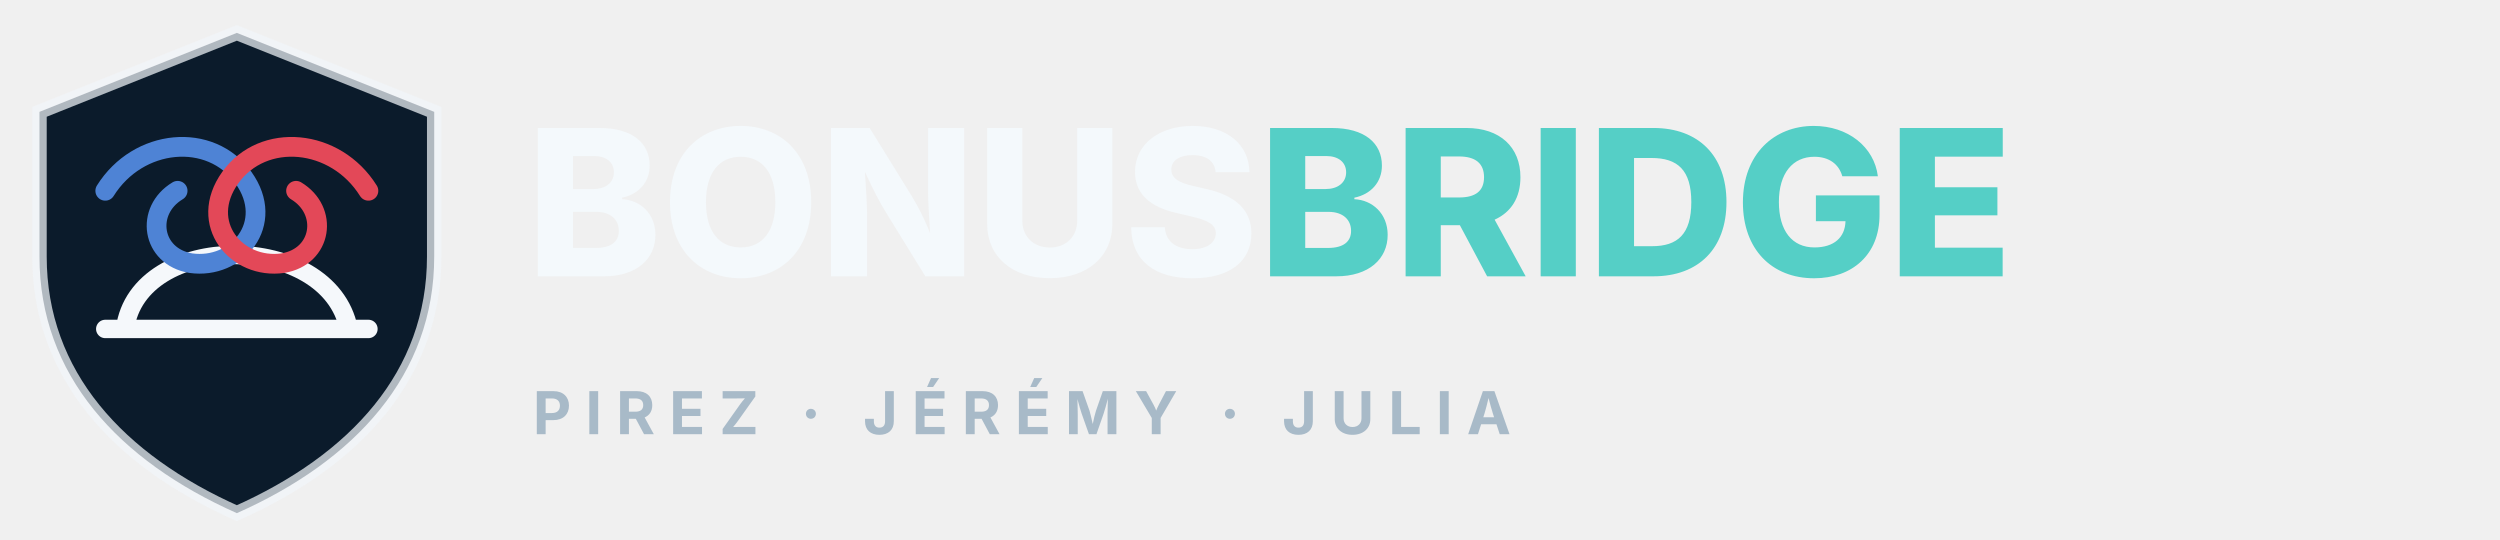
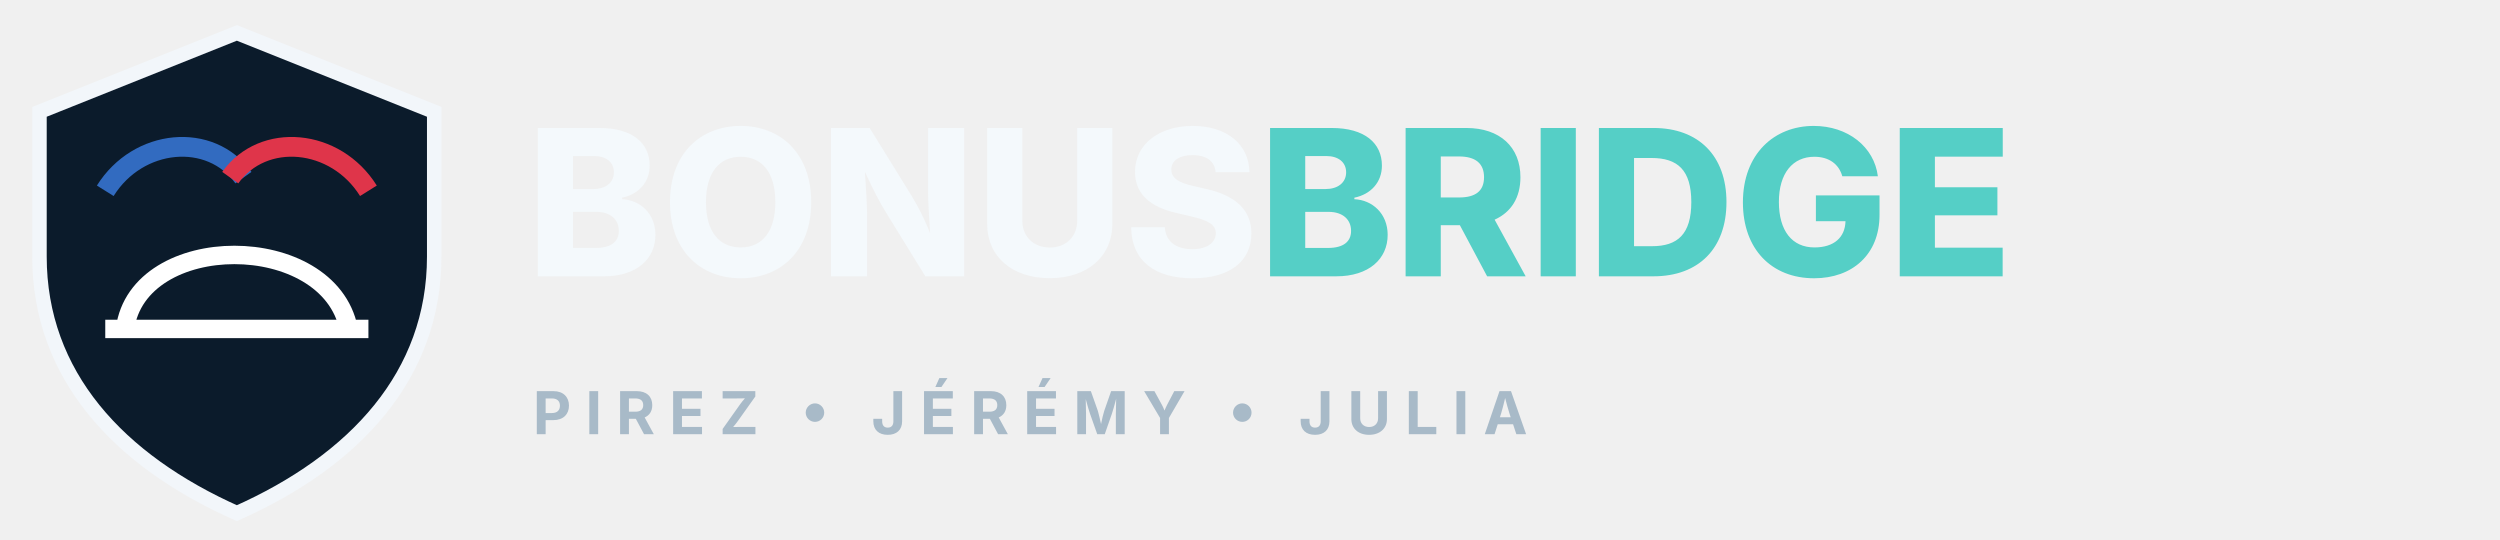
<svg xmlns="http://www.w3.org/2000/svg" viewBox="0 0 380 82" role="img" aria-labelledby="title desc">
  <g transform="translate(2 4)">
-     <path d="M34 1 64 13v22c0 18-12 31-30 39C16 66 4 53 4 35V13Z" fill="#0b1b2b" stroke="#f2f6fa" stroke-opacity=".72" stroke-width="2.2" />
-     <path d="M14 46h40M17 46c2-15 31-15 34 0" fill="none" stroke="#f5f8fb" stroke-width="2.8" stroke-linecap="round" />
-     <path d="M14 25c5-8 16-9 21-2 5 7-1 14-8 13-6-1-7-8-2-11" fill="none" stroke="#4e83d5" stroke-width="3" stroke-linecap="round" />
-     <path d="M54 25c-5-8-16-9-21-2-5 7 1 14 8 13 6-1 7-8 2-11" fill="none" stroke="#e34858" stroke-width="3" stroke-linecap="round" />
+     <path d="M34 1 64 13v22c0 18-12 31-30 39C16 66 4 53 4 35V13Z" fill="#0b1b2b" stroke="#f2f6fa" stroke-width="2.2" />
+     <path d="M14 46h40M17 46c2-15 31-15 34 0" fill="none" stroke="#fff" stroke-width="2.8" />
+     <path d="M14 25c5-8 16-9 21-2" fill="none" stroke="#326bc0" stroke-width="3" />
+     <path d="M54 25c-5-8-16-9-21-2" fill="none" stroke="#df354a" stroke-width="3" />
  </g>
  <text x="80" y="42" fill="#f4f9fc" font-family="Inter,Segoe UI,sans-serif" font-size="31" font-weight="760">BONUS<tspan fill="#55cfc6">BRIDGE</tspan>
  </text>
-   <text x="81" y="66" fill="#a8bac8" font-family="Inter,Segoe UI,sans-serif" font-size="9" font-weight="650" letter-spacing="2.15">PIREZ · JÉRÉMY · JULIA</text>
+   <text x="81" y="66" fill="#a8bac8" font-family="Inter,Segoe UI,sans-serif" font-size="9" font-weight="650" letter-spacing="2.15">PIREZ • JÉRÉMY • JULIA</text>
</svg>
